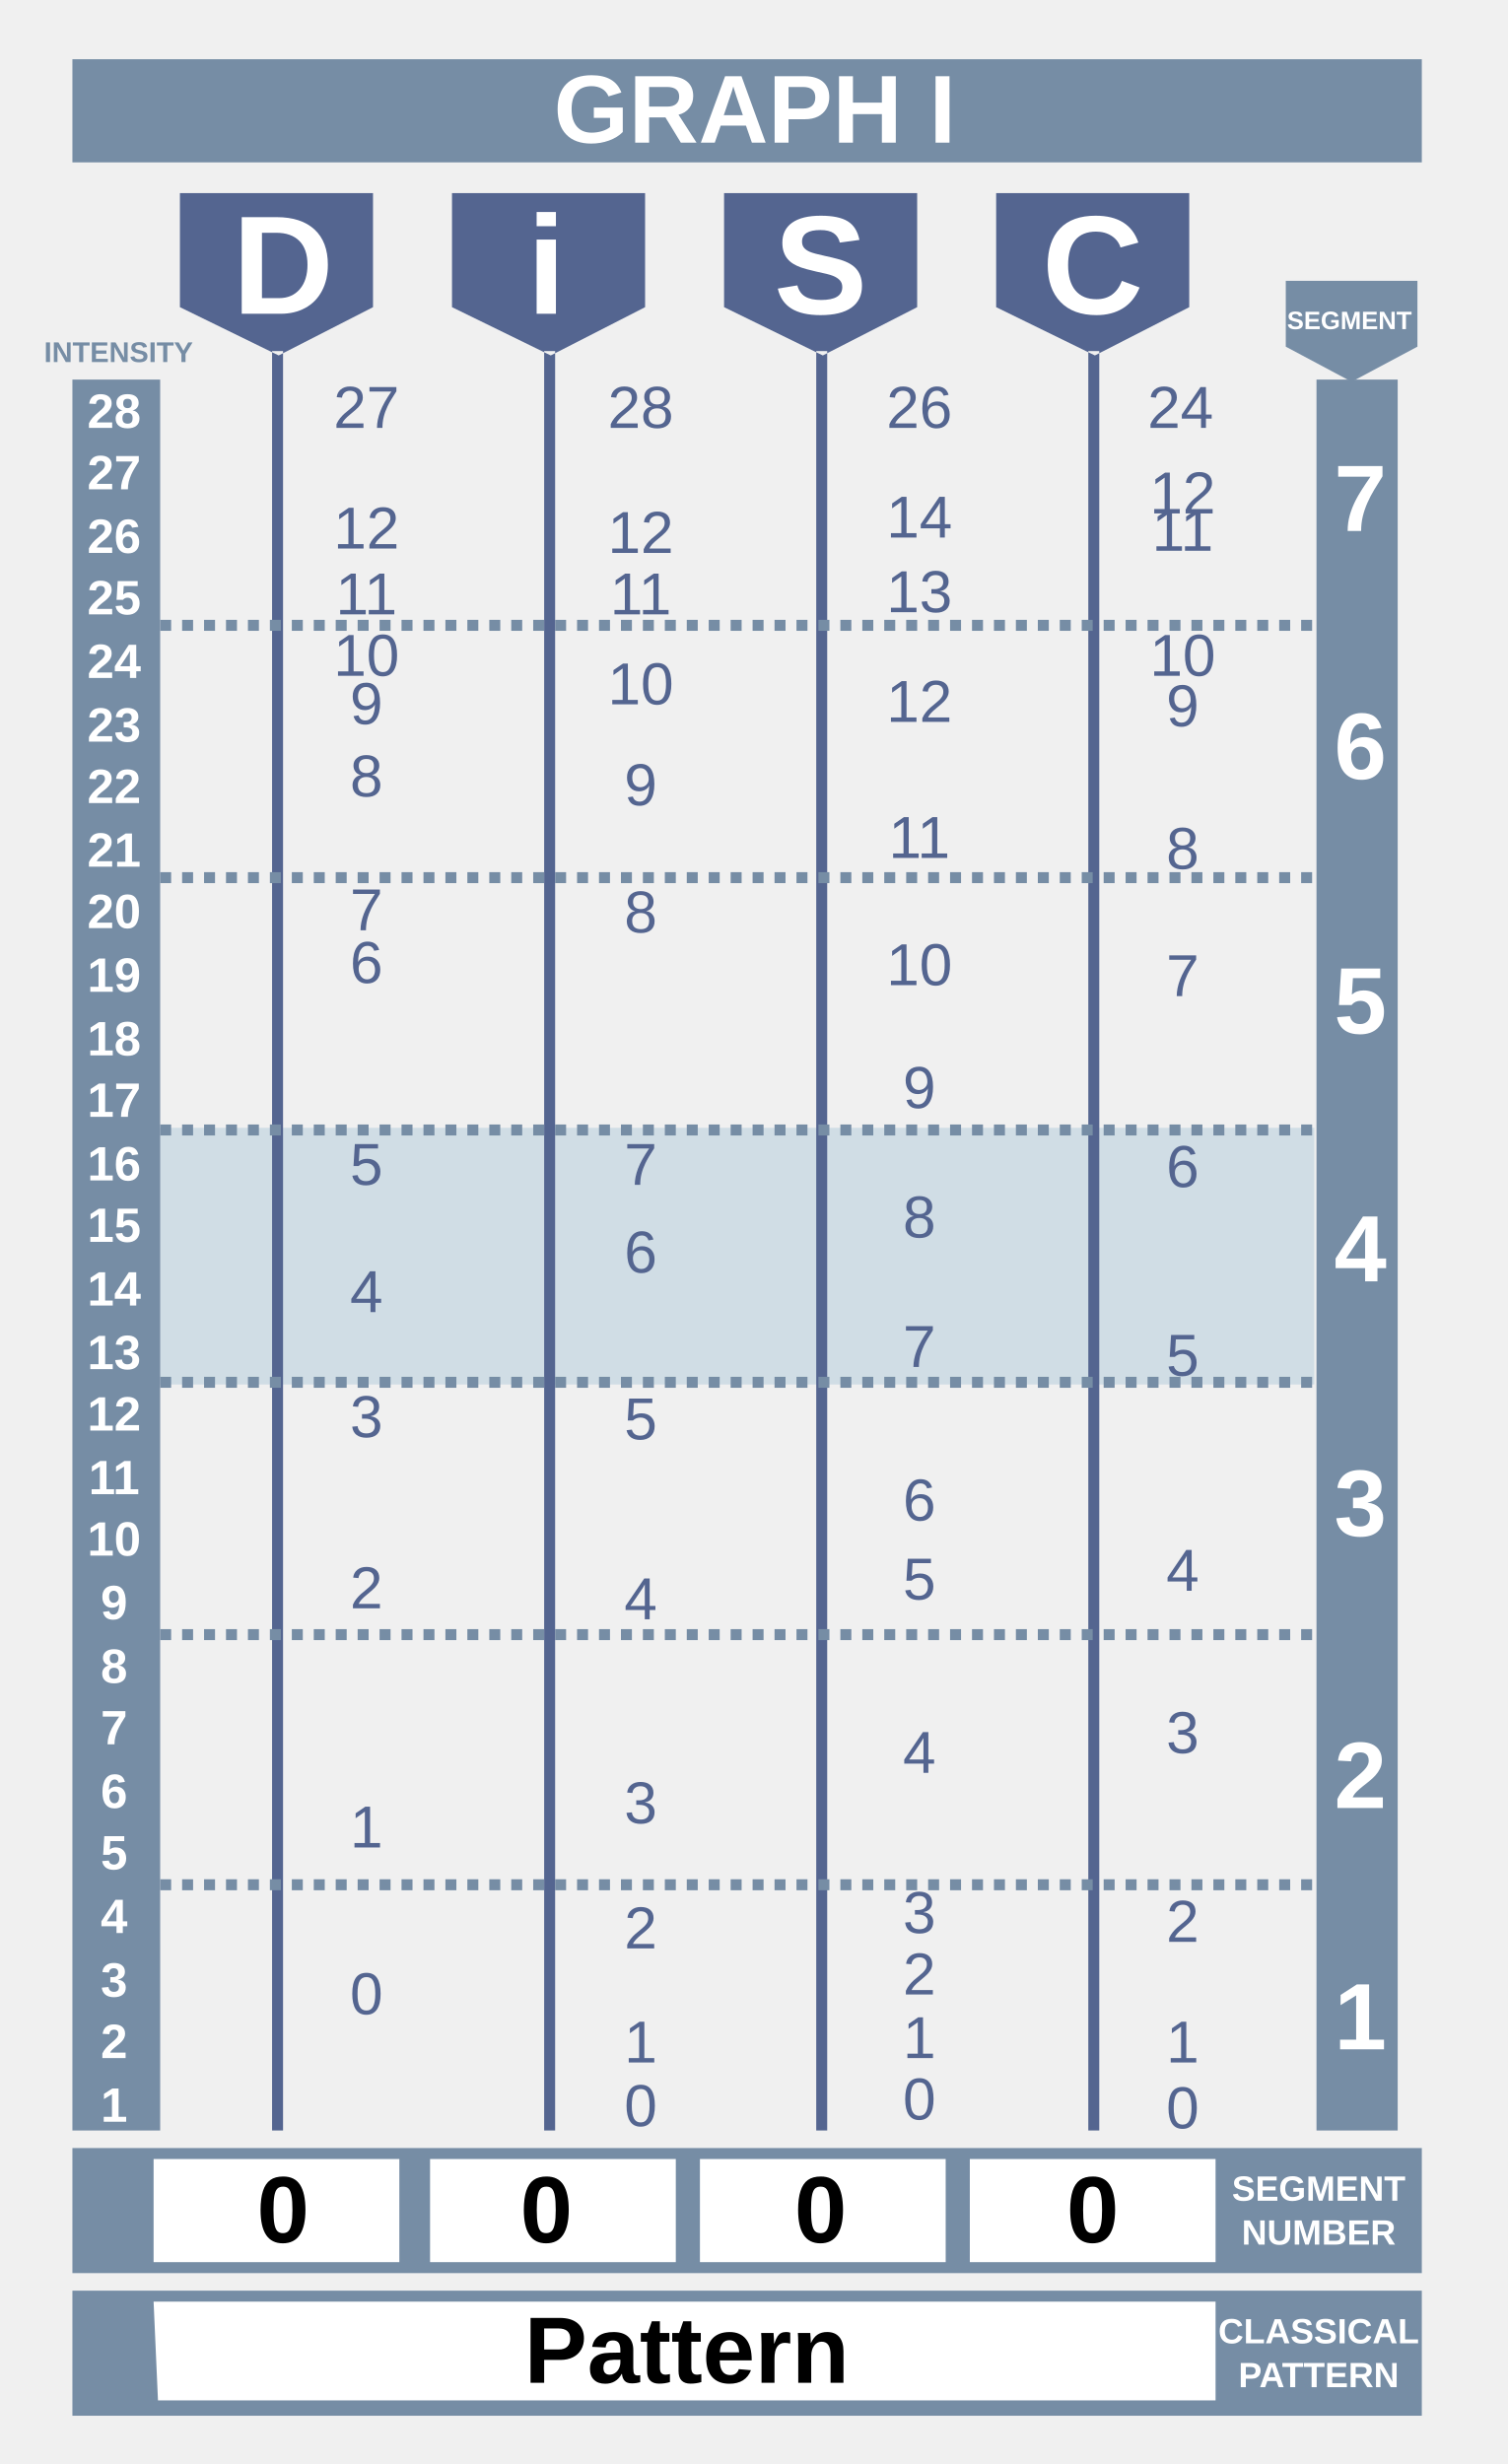
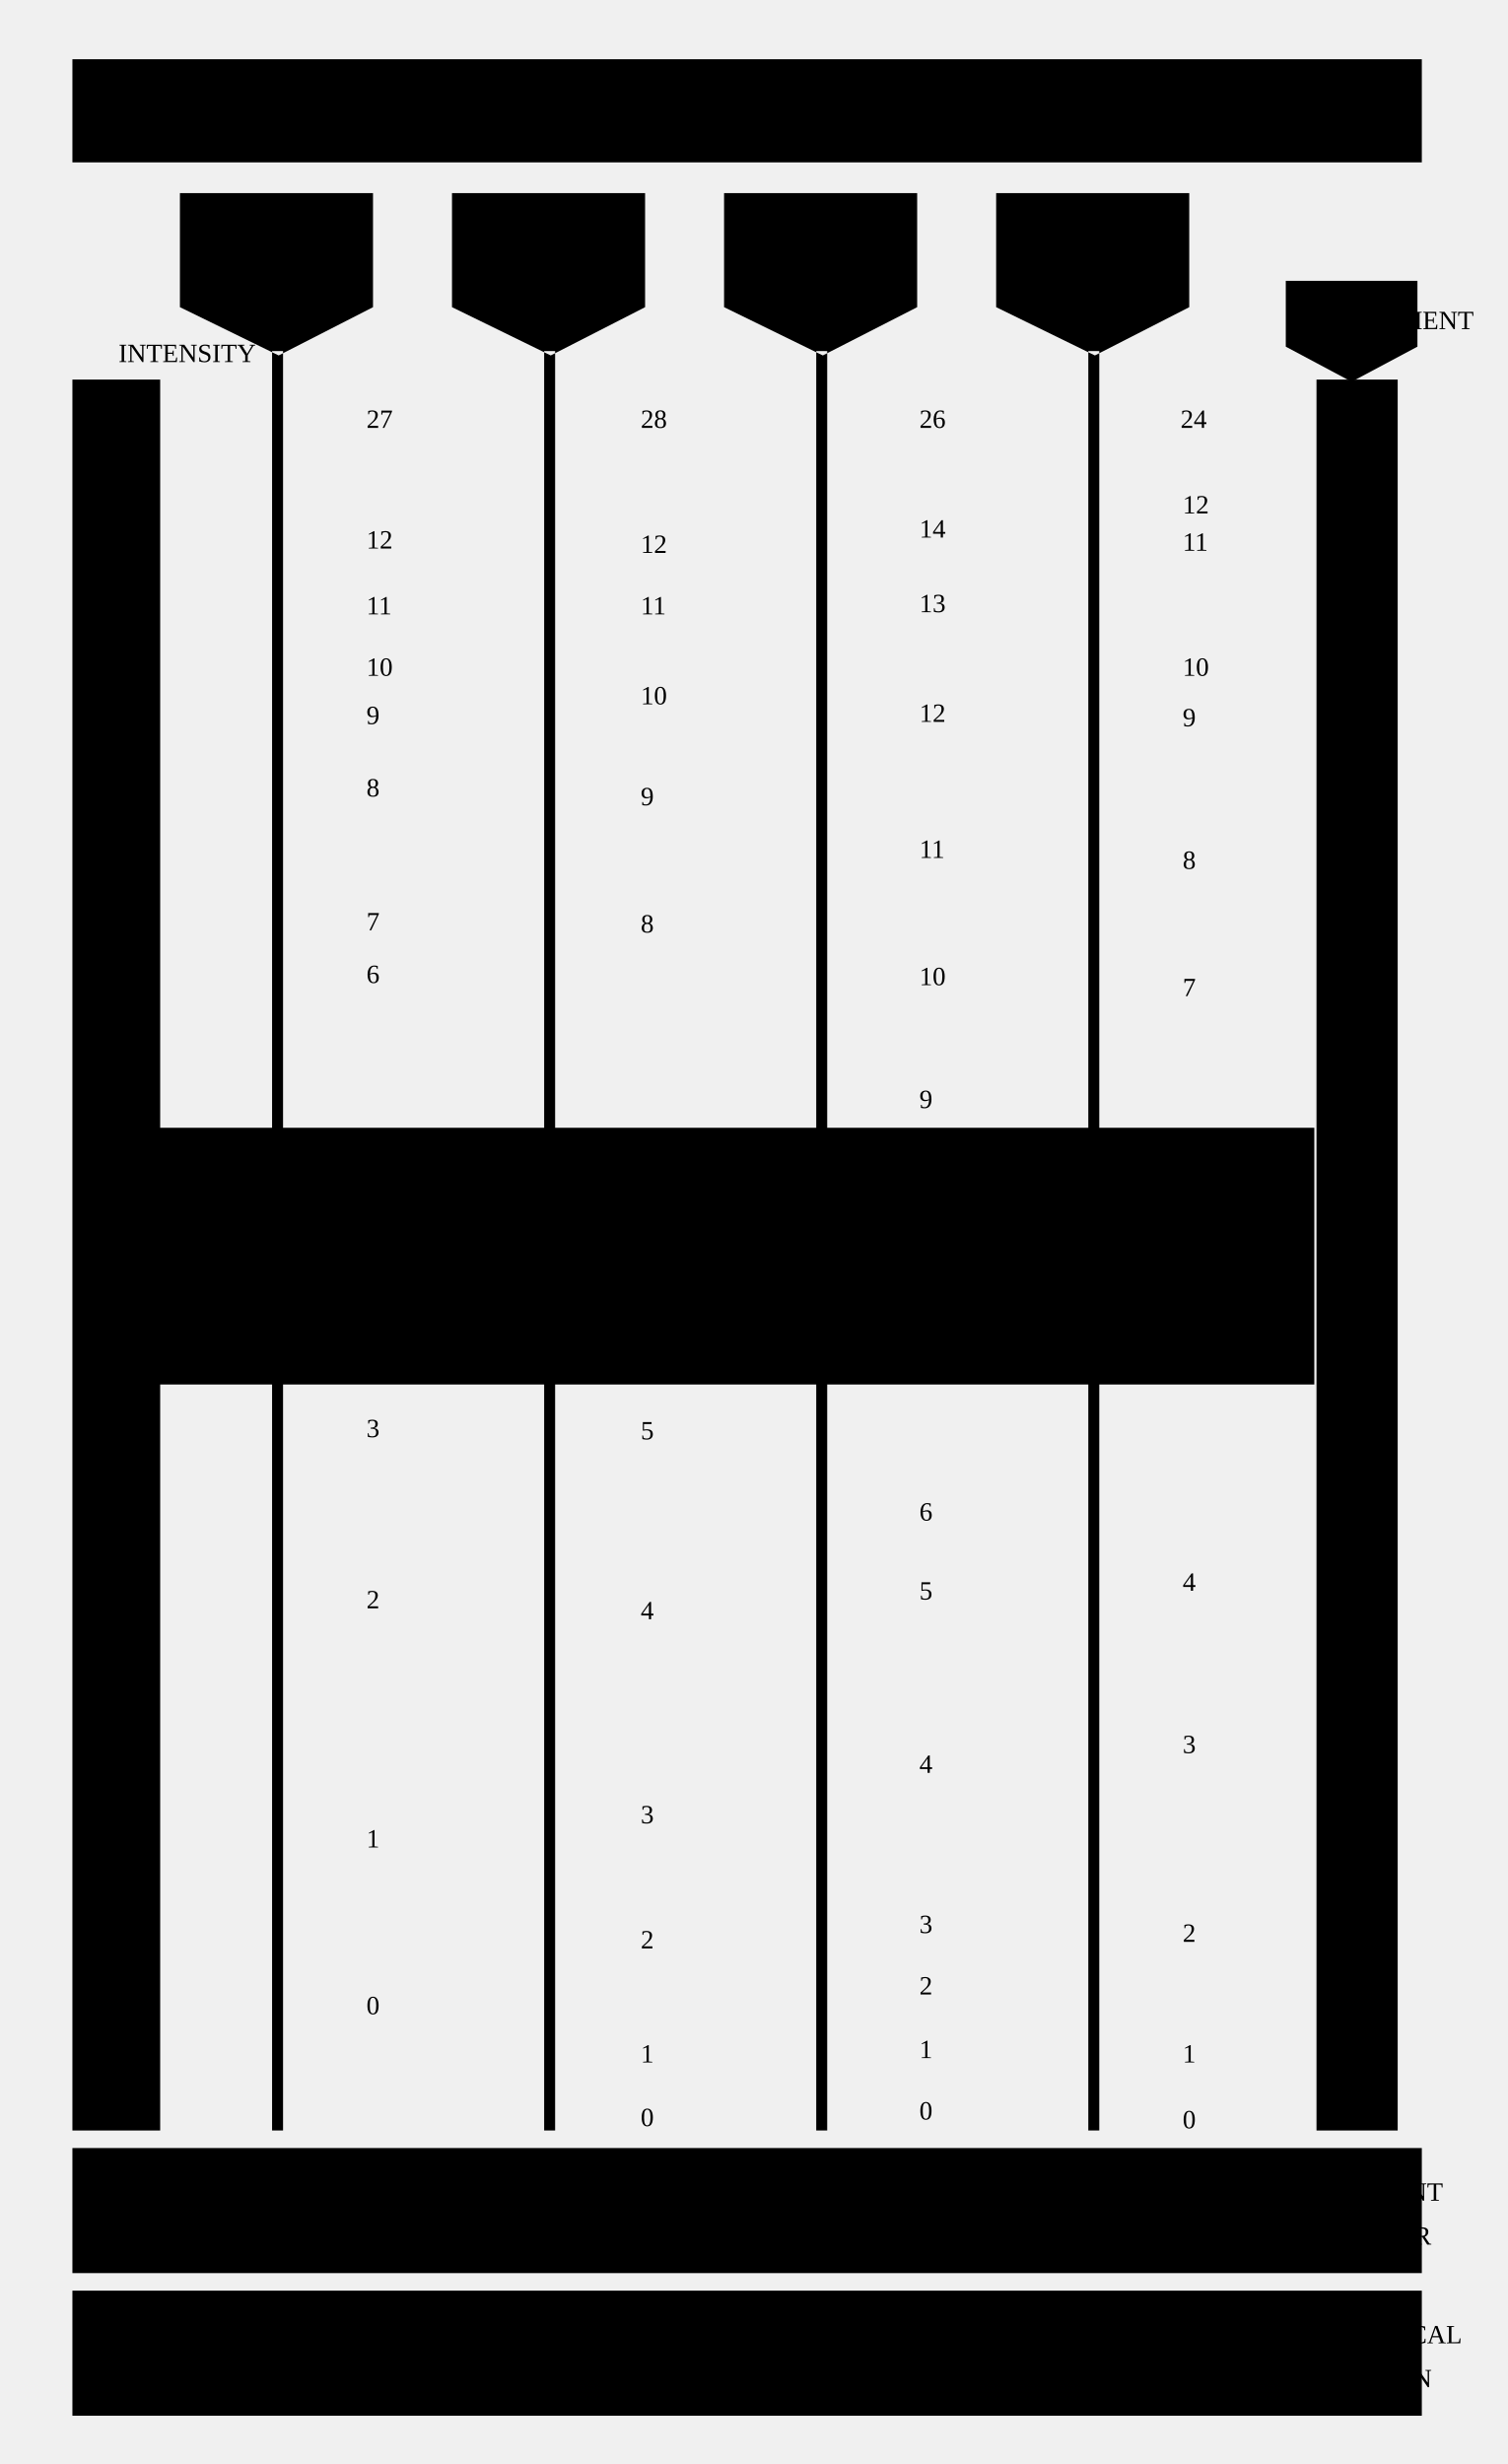
- <svg xmlns="http://www.w3.org/2000/svg" width="687" height="1123" viewBox="0 0 687 1123" version="1.1">
-   <style type="text/css">
-         
- 
-             path.chart-line {
-                 stroke: black;
-                 stroke-width: 8px;
-                 fill: none;
-             }
- 
-             .box {
-                 fill: #768DA5;
-                 visibility: visible;
-             }
- 
-             .box .gap {
-                 stroke: none;
-                 fill: white;
-                 visibility: visible;
-             }
- 
-             .indicator {
-                 font-weight: normal;
-             }
-             
-             .indicator.D {
-                 visibility: visible;
-             }
- 
-             .indicator.i {
-                 visibility: visible;
-             }
- 
-             .indicator.S {
-                 visibility: visible;
-             }
- 
-             .indicator.C {
-                 visibility: visible;
-             }
-             
-             .box .midpool {
-                 fill: #D0DDE5;
-             }
- 
-             .dim {
-                 fill: #546590;
-                 visibility: visible;
-             }
- 
-             line {
-                 stroke: #768DA5;
-                 stroke-width: 5px;
-             }
- 
-             text {
-                 font-family: Arial, Helvetica, sans-serif;
-                 text-anchor: middle;
-                 font-size: 27px;
-                 font-weight: bold;
-             }
- 
- 			text.label {
- 				fill: white;
- 			}
- 
- 			text.label.segment {
- 				font-size: 43px;
- 			}
- 
- 			text.label.intensity {
- 				font-size: 22px;
- 			}
- 
- 			text.label.header {
- 				font-size: 44px;
- 			}
- 
- 			text.label.disc {
- 				font-size: 64px;
- 			}
- 
-             text.label.gaplabel {
-                 fill: white;
- 				font-size: 16px;
- 			}
- 
- 			text.header.intensity {
- 			    fill: #768DA5;
- 				font-size: 13px;
- 			}
- 
- 			text.header.segment {
- 			    fill: white;
- 				font-size: 11.5px;
- 			}
- 
- 			.result text  {
- 				fill: black;
- 				font-size: 43px;
- 			}
- 			
- 
- 			.result text.sn {
- 		
- 			}
- 
- 			.result text.cp {
- 
- 			}
-         
-     </style>
-   <image class="bg" width="687" height="1123" />
+ <svg xmlns="http://www.w3.org/2000/svg" viewBox="0 0 687 1123" version="1.1">
  <g>
    <g class="box">
      <path class="midpool" d="     M 72 514     l 527 0     l 0 117     l -527 0     Z" />
      <path d="     M 33 27     l 615 0     l 0 47     l -615 0     Z" />
      <path d="     M 33 173     l 0 798     l 40 0     l 0 -798     Z" />
      <path d="     M 600 173     l 0 798     l 37 0     l 0 -798     Z" />
      <path d="     M 586 128     l 60 0     l 0 30     l -30 16     l -30 -16      Z" />
      <path d="     M 33 979     l 615 0     l 0 57     l -615 0     Z" />
      <path class="gap" d="     M 70 984     l 112 0     l 0 47     l -112 0     Z" />
      <path class="gap" d="     M 196 984     l 112 0     l 0 47     l -112 0     Z" />
      <path class="gap" d="     M 319 984     l 112 0     l 0 47     l -112 0     Z" />
      <path class="gap" d="     M 442 984     l 112 0     l 0 47     l -112 0     Z" />
      <path d="     M 33 1044     l 615 0     l 0 57     l -615 0     Z" />
      <path class="gap" d="     M 70 1049     l 484 0     l 0 45     l -482 0     Z" />
    </g>
    <g class="dim">
      <path d="     M 82 88     l 88 0     l 0 52     l -43 22     l -45 -22     Z     M 124 160     l 0 811     l 5 0     l 0 -811     Z" />
      <text class="indicator D segment-7" x="167" y="195">27</text>
      <text class="indicator D segment-7" x="167" y="250">12</text>
      <text class="indicator D segment-7" x="167" y="280">11</text>
      <text class="indicator D segment-6" x="167" y="308">10</text>
      <text class="indicator D segment-6" x="167" y="330">9</text>
      <text class="indicator D segment-6" x="167" y="363">8</text>
      <text class="indicator D segment-5" x="167" y="424">7</text>
      <text class="indicator D segment-5" x="167" y="448">6</text>
      <text class="indicator D segment-4" x="167" y="540">5</text>
      <text class="indicator D segment-4" x="167" y="598">4</text>
      <text class="indicator D segment-3" x="167" y="655">3</text>
      <text class="indicator D segment-3" x="167" y="733">2</text>
      <text class="indicator D segment-1" x="167" y="842">1</text>
      <text class="indicator D segment-1" x="167" y="918">0</text>
      <path d="     M 206 88     l 88 0     l 0 52     l -43 22     l -45 -22     Z     M 248 160     l 0 811     l 5 0     l 0 -811     Z" />
      <text class="indicator i segment-7" x="292" y="195">28</text>
      <text class="indicator i segment-7" x="292" y="252">12</text>
      <text class="indicator i segment-7" x="292" y="280">11</text>
      <text class="indicator i segment-6" x="292" y="321">10</text>
      <text class="indicator i segment-6" x="292" y="367">9</text>
      <text class="indicator i segment-5" x="292" y="425">8</text>
      <text class="indicator i segment-4" x="292" y="540">7</text>
      <text class="indicator i segment-4" x="292" y="580">6</text>
      <text class="indicator i segment-3" x="292" y="656">5</text>
      <text class="indicator i segment-3" x="292" y="738">4</text>
      <text class="indicator i segment-2" x="292" y="831">3</text>
      <text class="indicator i segment-1" x="292" y="888">2</text>
      <text class="indicator i segment-1" x="292" y="940">1</text>
      <text class="indicator i segment-1" x="292" y="969">0</text>
      <path d="     M 330 88     l 88 0     l 0 52     l -43 22     l -45 -22     Z     M 372 160     l 0 811     l 5 0     l 0 -811     Z" />
      <text class="indicator S segment-7" x="419" y="195">26</text>
      <text class="indicator S segment-7" x="419" y="245">14</text>
      <text class="indicator S segment-7" x="419" y="279">13</text>
      <text class="indicator S segment-6" x="419" y="329">12</text>
      <text class="indicator S segment-6" x="419" y="391">11</text>
      <text class="indicator S segment-5" x="419" y="449">10</text>
      <text class="indicator S segment-5" x="419" y="505">9</text>
      <text class="indicator S segment-4" x="419" y="564">8</text>
      <text class="indicator S segment-4" x="419" y="623">7</text>
      <text class="indicator S segment-3" x="419" y="693">6</text>
      <text class="indicator S segment-3" x="419" y="729">5</text>
      <text class="indicator S segment-2" x="419" y="808">4</text>
      <text class="indicator S segment-1" x="419" y="881">3</text>
      <text class="indicator S segment-1" x="419" y="909">2</text>
      <text class="indicator S segment-1" x="419" y="938">1</text>
      <text class="indicator S segment-1" x="419" y="966">0</text>
      <path d="     M 454 88     l 88 0     l 0 52     l -43 22     l -45 -22     Z     M 496 160     l 0 811     l 5 0     l 0 -811     Z" />
      <text class="indicator C segment-7" x="538" y="195">24</text>
      <text class="indicator C segment-7" x="539" y="234">12</text>
      <text class="indicator C segment-7" x="539" y="251">11</text>
      <text class="indicator C segment-6" x="539" y="308">10</text>
      <text class="indicator C segment-6" x="539" y="331">9</text>
      <text class="indicator C segment-6" x="539" y="396">8</text>
      <text class="indicator C segment-5" x="539" y="454">7</text>
      <text class="indicator C segment-4" x="539" y="541">6</text>
      <text class="indicator C segment-4" x="539" y="627">5</text>
      <text class="indicator C segment-3" x="539" y="725">4</text>
      <text class="indicator C segment-2" x="539" y="799">3</text>
      <text class="indicator C segment-1" x="539" y="885">2</text>
      <text class="indicator C segment-1" x="539" y="940">1</text>
      <text class="indicator C segment-1" x="539" y="970">0</text>
    </g>
  </g>
  <g class="label">
    <text class="label segment" x="620" y="242">7</text>
    <text class="label segment" x="620" y="355">6</text>
    <text class="label segment" x="620" y="471">5</text>
    <text class="label segment" x="620" y="584">4</text>
    <text class="label segment" x="620" y="700">3</text>
    <text class="label segment" x="620" y="824">2</text>
    <text class="label segment" x="620" y="934">1</text>
    <text class="label intensity" x="52" y="195">28</text>
    <text class="label intensity" x="52" y="223">27</text>
    <text class="label intensity" x="52" y="252">26</text>
    <text class="label intensity" x="52" y="280">25</text>
    <text class="label intensity" x="52" y="309">24</text>
    <text class="label intensity" x="52" y="338">23</text>
    <text class="label intensity" x="52" y="366">22</text>
    <text class="label intensity" x="52" y="395">21</text>
    <text class="label intensity" x="52" y="423">20</text>
    <text class="label intensity" x="52" y="452">19</text>
    <text class="label intensity" x="52" y="481">18</text>
    <text class="label intensity" x="52" y="509">17</text>
    <text class="label intensity" x="52" y="538">16</text>
    <text class="label intensity" x="52" y="566">15</text>
    <text class="label intensity" x="52" y="595">14</text>
    <text class="label intensity" x="52" y="624">13</text>
    <text class="label intensity" x="52" y="652">12</text>
    <text class="label intensity" x="52" y="681">11</text>
    <text class="label intensity" x="52" y="709">10</text>
    <text class="label intensity" x="52" y="738">9</text>
    <text class="label intensity" x="52" y="767">8</text>
    <text class="label intensity" x="52" y="795">7</text>
    <text class="label intensity" x="52" y="824">6</text>
    <text class="label intensity" x="52" y="852">5</text>
    <text class="label intensity" x="52" y="881">4</text>
    <text class="label intensity" x="52" y="910">3</text>
    <text class="label intensity" x="52" y="938">2</text>
    <text class="label intensity" x="52" y="967">1</text>
    <text class="label disc D" x="129" y="143">D</text>
    <text class="label disc i" x="249" y="143">i</text>
    <text class="label disc S" x="374" y="143">S</text>
    <text class="label disc C" x="498" y="143">C</text>
    <text class="label header" x="344" y="65">GRAPH I</text>
    <text class="header intensity" x="54" y="165">INTENSITY</text>
    <text class="header segment" x="615" y="150">SEGMENT</text>
    <text class="label gaplabel" x="601" y="1003">SEGMENT</text>
    <text class="label gaplabel" x="601" y="1023">NUMBER</text>
    <text class="label gaplabel" x="601" y="1068">CLASSICAL</text>
    <text class="label gaplabel" x="601" y="1088">PATTERN</text>
    <line stroke-dasharray="5,5" x1="73" x2="601" y1="285" y2="285" />
    <line stroke-dasharray="5,5" x1="73" x2="601" y1="400" y2="400" />
    <line stroke-dasharray="5,5" x1="73" x2="601" y1="515" y2="515" />
    <line stroke-dasharray="5,5" x1="73" x2="601" y1="630" y2="630" />
    <line stroke-dasharray="5,5" x1="73" x2="601" y1="745" y2="745" />
    <line stroke-dasharray="5,5" x1="73" x2="601" y1="859" y2="859" />
  </g>
  <g class="result">
    <text x="129" y="1022" class="sn dim-D">0</text>
    <text x="249" y="1022" class="sn dim-i">0</text>
    <text x="374" y="1022" class="sn dim-S">0</text>
    <text x="498" y="1022" class="sn dim-C">0</text>
    <text class="cp" x="313" y="1086">Pattern</text>
  </g>
</svg>
